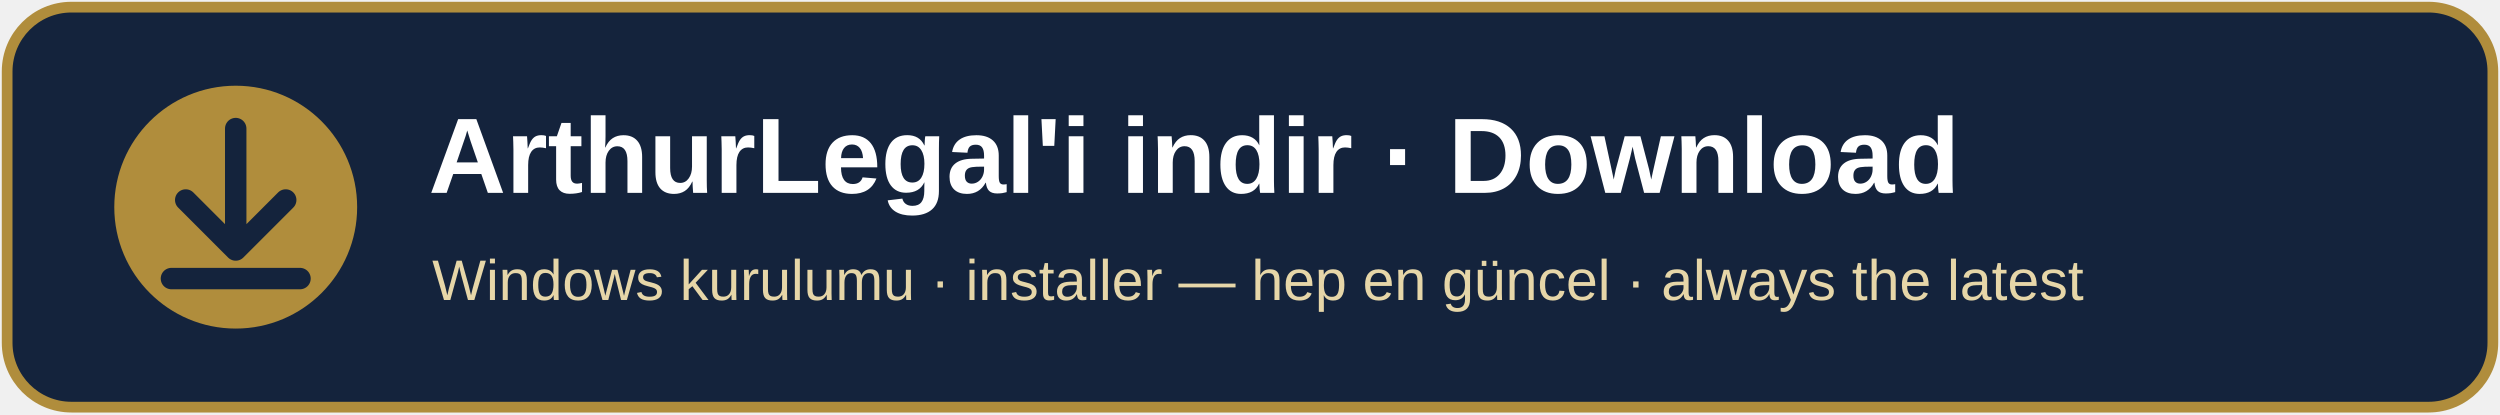
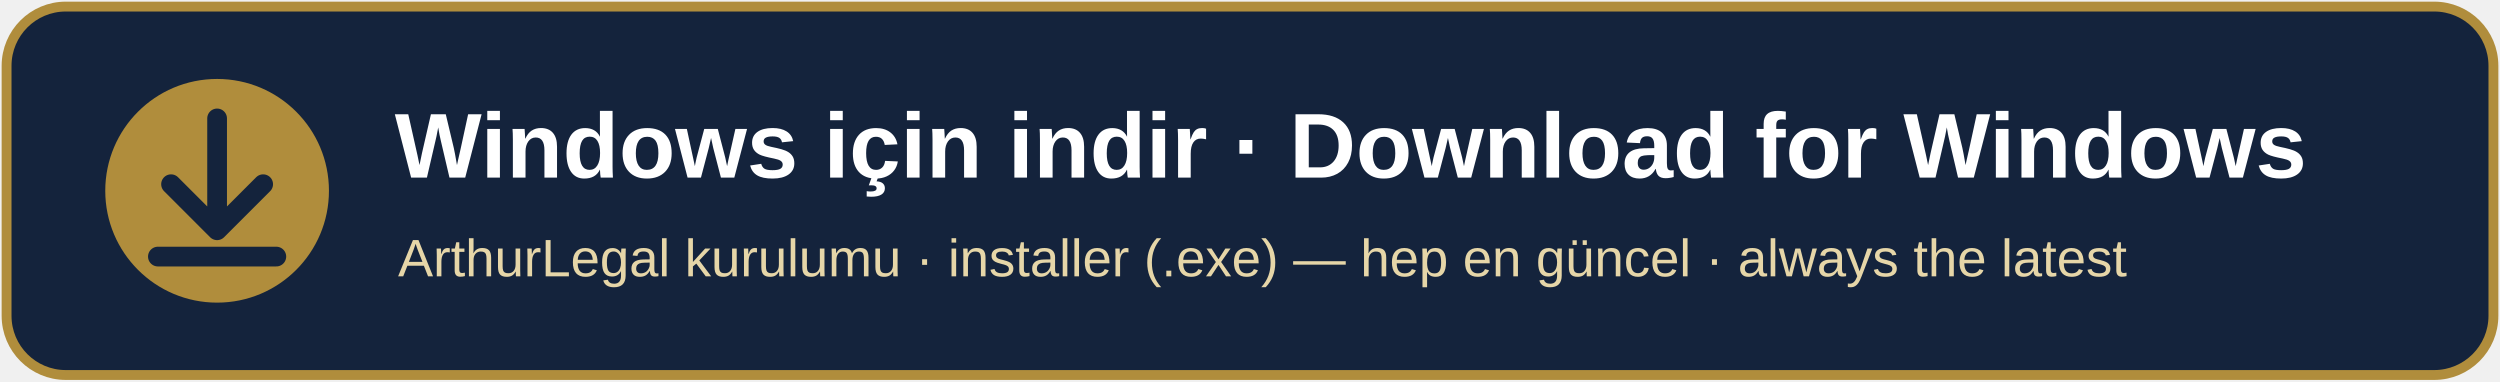
- <svg xmlns="http://www.w3.org/2000/svg" width="700" height="116" viewBox="0 0 700 116" role="img" aria-label="ArthurLegal'i indir · Download ArthurLegal: Windows kurulum dosyası, her zaman en güncel sürüm · Windows installer, always the latest version">
+ <svg xmlns="http://www.w3.org/2000/svg" width="760" height="116" viewBox="0 0 760 116" role="img" aria-label="Windows için indir · Download for Windows: ArthurLegal-Kurulum.exe, her zaman en güncel sürüm · always the latest version">
  <g font-family="'Segoe UI', 'Segoe UI Variable', 'Helvetica Neue', Arial, sans-serif">
-     <rect x="2" y="2" width="696" height="112" rx="18" fill="#14233c" stroke="#b08d3c" stroke-width="3" />
+     <rect x="2" y="2" width="756" height="112" rx="18" fill="#14233c" stroke="#b08d3c" stroke-width="3" />
    <circle cx="66" cy="58" r="34" fill="#b08d3c" />
    <path d="M66 36 v32 M52 56 l14 14 l14 -14" stroke="#14233c" stroke-width="6" fill="none" stroke-linecap="round" stroke-linejoin="round" />
    <path d="M48 78 h36" stroke="#14233c" stroke-width="6" stroke-linecap="round" />
-     <text x="120" y="54" font-size="30" fill="#ffffff" font-weight="700" text-anchor="start">ArthurLegal'i indir · Download</text>
-     <text x="121" y="84" font-size="16" fill="#e6d6a8" font-weight="400" text-anchor="start">Windows kurulumu · installer — hep en güncel · always the latest</text>
+     <text x="120" y="54" font-size="28" fill="#ffffff" font-weight="700" text-anchor="start">Windows için indir · Download for Windows</text>
+     <text x="121" y="84" font-size="16" fill="#e6d6a8" font-weight="400" text-anchor="start">ArthurLegal kurulumu · installer (.exe) — hep en güncel · always the latest</text>
  </g>
</svg>
